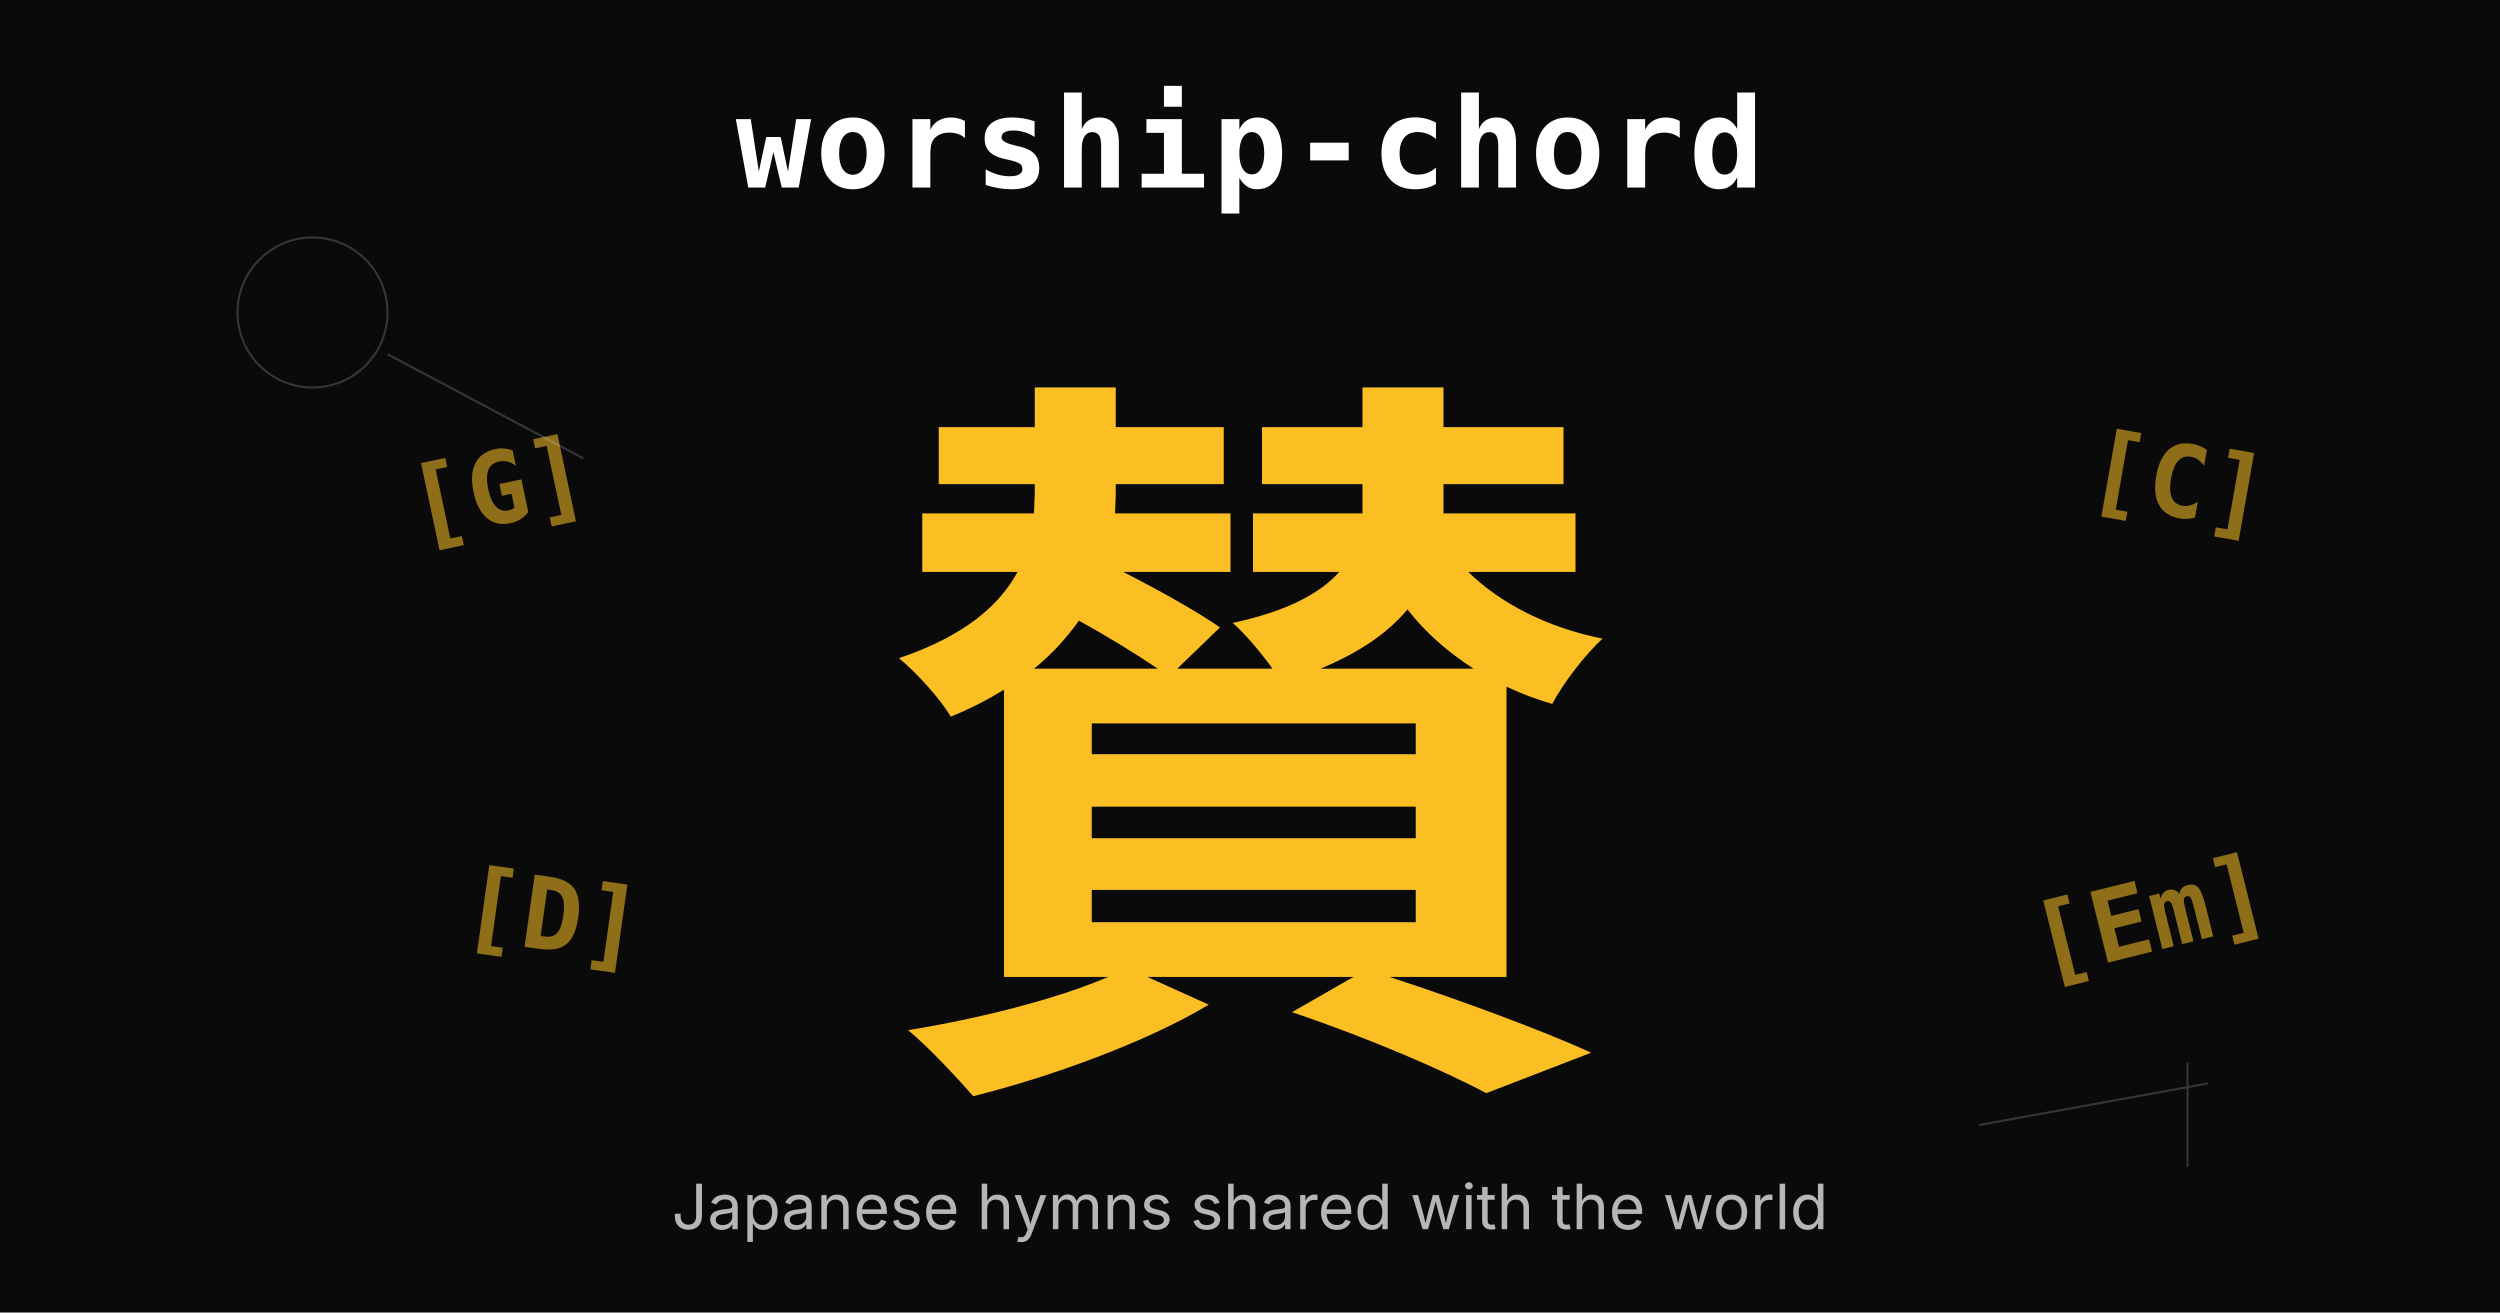
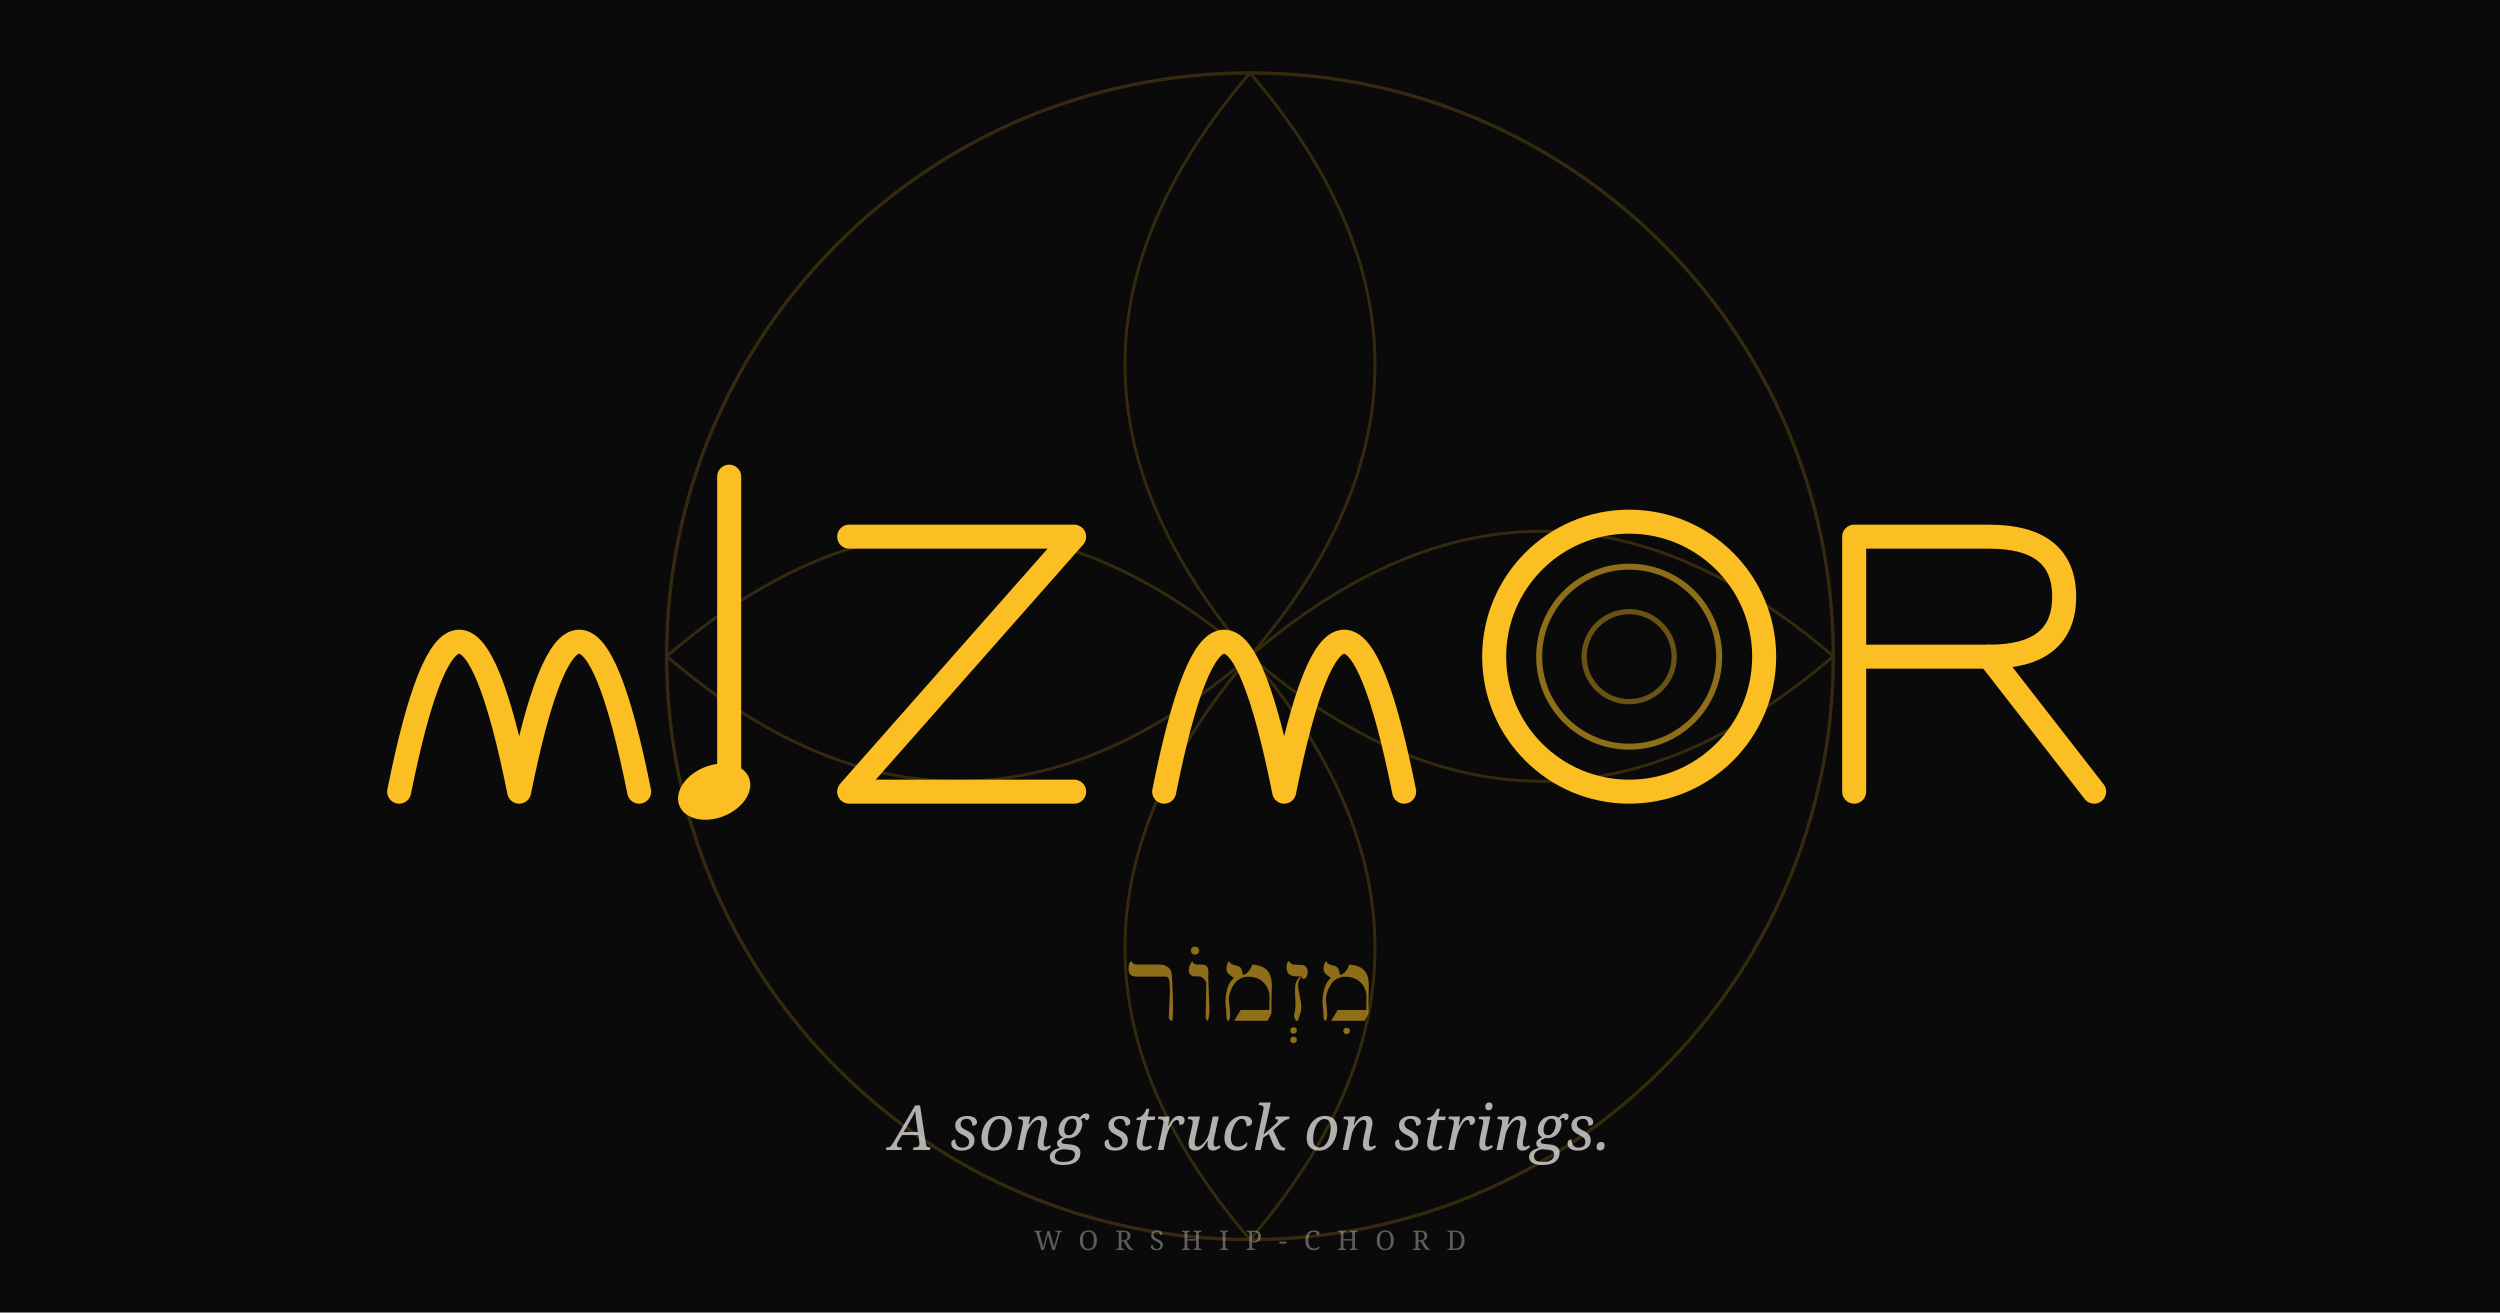
<svg xmlns="http://www.w3.org/2000/svg" viewBox="0 0 1200 630" width="1200" height="630">
  <rect width="1200" height="630" fill="#0a0a0a" />
-   <text x="600" y="335" font-family="'Hiragino Sans','Yu Gothic','Noto Sans CJK JP','Noto Sans JP',sans-serif" font-size="360" font-weight="700" fill="#fbbf24" text-anchor="middle" dominant-baseline="central">賛</text>
-   <text x="600" y="90" font-family="ui-monospace, 'SFMono-Regular', Menlo, monospace" font-size="60" font-weight="700" fill="#ffffff" text-anchor="middle" letter-spacing="2">worship-chord</text>
-   <text x="600" y="590" font-family="system-ui, -apple-system, 'Segoe UI', sans-serif" font-size="30" fill="#ffffff" opacity="0.7" text-anchor="middle">Japanese hymns shared with the world</text>
-   <g font-family="ui-monospace,'SFMono-Regular',Menlo,monospace" font-size="48" font-weight="700" fill="#fbbf24" opacity="0.55">
-     <text x="200" y="260" transform="rotate(-12 200 260)">[G]</text>
-     <text x="1000" y="240" transform="rotate(10 1000 240)">[C]</text>
-     <text x="220" y="450" transform="rotate(8 220 450)">[D]</text>
-     <text x="980" y="470" transform="rotate(-14 980 470)">[Em]</text>
+   <g stroke="#fbbf24" fill="none" opacity="0.18">
+     <circle cx="600" cy="315" r="280" stroke-width="1.6" />
+     <path d="M 600 35 Q 720 175 600 315 Q 480 175 600 35 Z" stroke-width="1.4" />
+     <path d="M 600 595 Q 720 455 600 315 Q 480 455 600 595 Z" stroke-width="1.4" />
+     <path d="M 320 315 Q 460 435 600 315 Q 460 195 320 315 Z" stroke-width="1.4" />
+     <path d="M 880 315 Q 740 435 600 315 Q 740 195 880 315 Z" stroke-width="1.4" />
  </g>
-   <g stroke="#ffffff" stroke-width="1" fill="none" opacity="0.18">
-     <circle cx="150" cy="150" r="36" />
-     <line x1="186" y1="170" x2="280" y2="220" />
-     <line x1="950" y1="540" x2="1060" y2="520" />
-     <line x1="1050" y1="510" x2="1050" y2="560" />
+   <g transform="translate(170 200) scale(3.6)" stroke="#fbbf24" stroke-linecap="round" stroke-linejoin="round" fill="none">
+     <path d="M 6 50 Q 14 10 22 50 Q 30 10 38 50" stroke-width="3.2" />
+     <line x1="50" y1="8" x2="50" y2="48" stroke-width="3.2" />
+     <ellipse cx="48" cy="50" rx="5" ry="3.5" fill="#fbbf24" stroke="none" transform="rotate(-22 48 50)" />
+     <path d="M 66 16 L 96 16 L 66 50 L 96 50" stroke-width="3.2" />
+     <path d="M 108 50 Q 116 10 124 50 Q 132 10 140 50" stroke-width="3.2" />
+     <circle cx="170" cy="32" r="18" stroke-width="3.2" />
+     <circle cx="170" cy="32" r="12" stroke-width="0.8" opacity="0.55" />
+     <circle cx="170" cy="32" r="6" stroke-width="0.7" opacity="0.4" />
+     <path d="M 200 50 L 200 16 L 218 16 Q 228 16 228 24 Q 228 32 218 32 L 200 32" stroke-width="3.2" />
+     <line x1="218" y1="32" x2="232" y2="50" stroke-width="3.2" />
  </g>
+   <text x="600" y="490" text-anchor="middle" font-family="'Frank Ruhl Libre', serif" font-size="48" fill="#fbbf24" opacity="0.55" letter-spacing="2">מִזְמוֹר</text>
+   <text x="600" y="552" text-anchor="middle" font-family="'Lora', Georgia, serif" font-style="italic" font-size="30" fill="#f7f7f5" opacity="0.7">A song struck on strings.</text>
+   <text x="600" y="600" text-anchor="middle" font-family="'Lora', Georgia, serif" font-size="13" fill="#f7f7f5" opacity="0.35" letter-spacing="8">WORSHIP-CHORD</text>
</svg>
